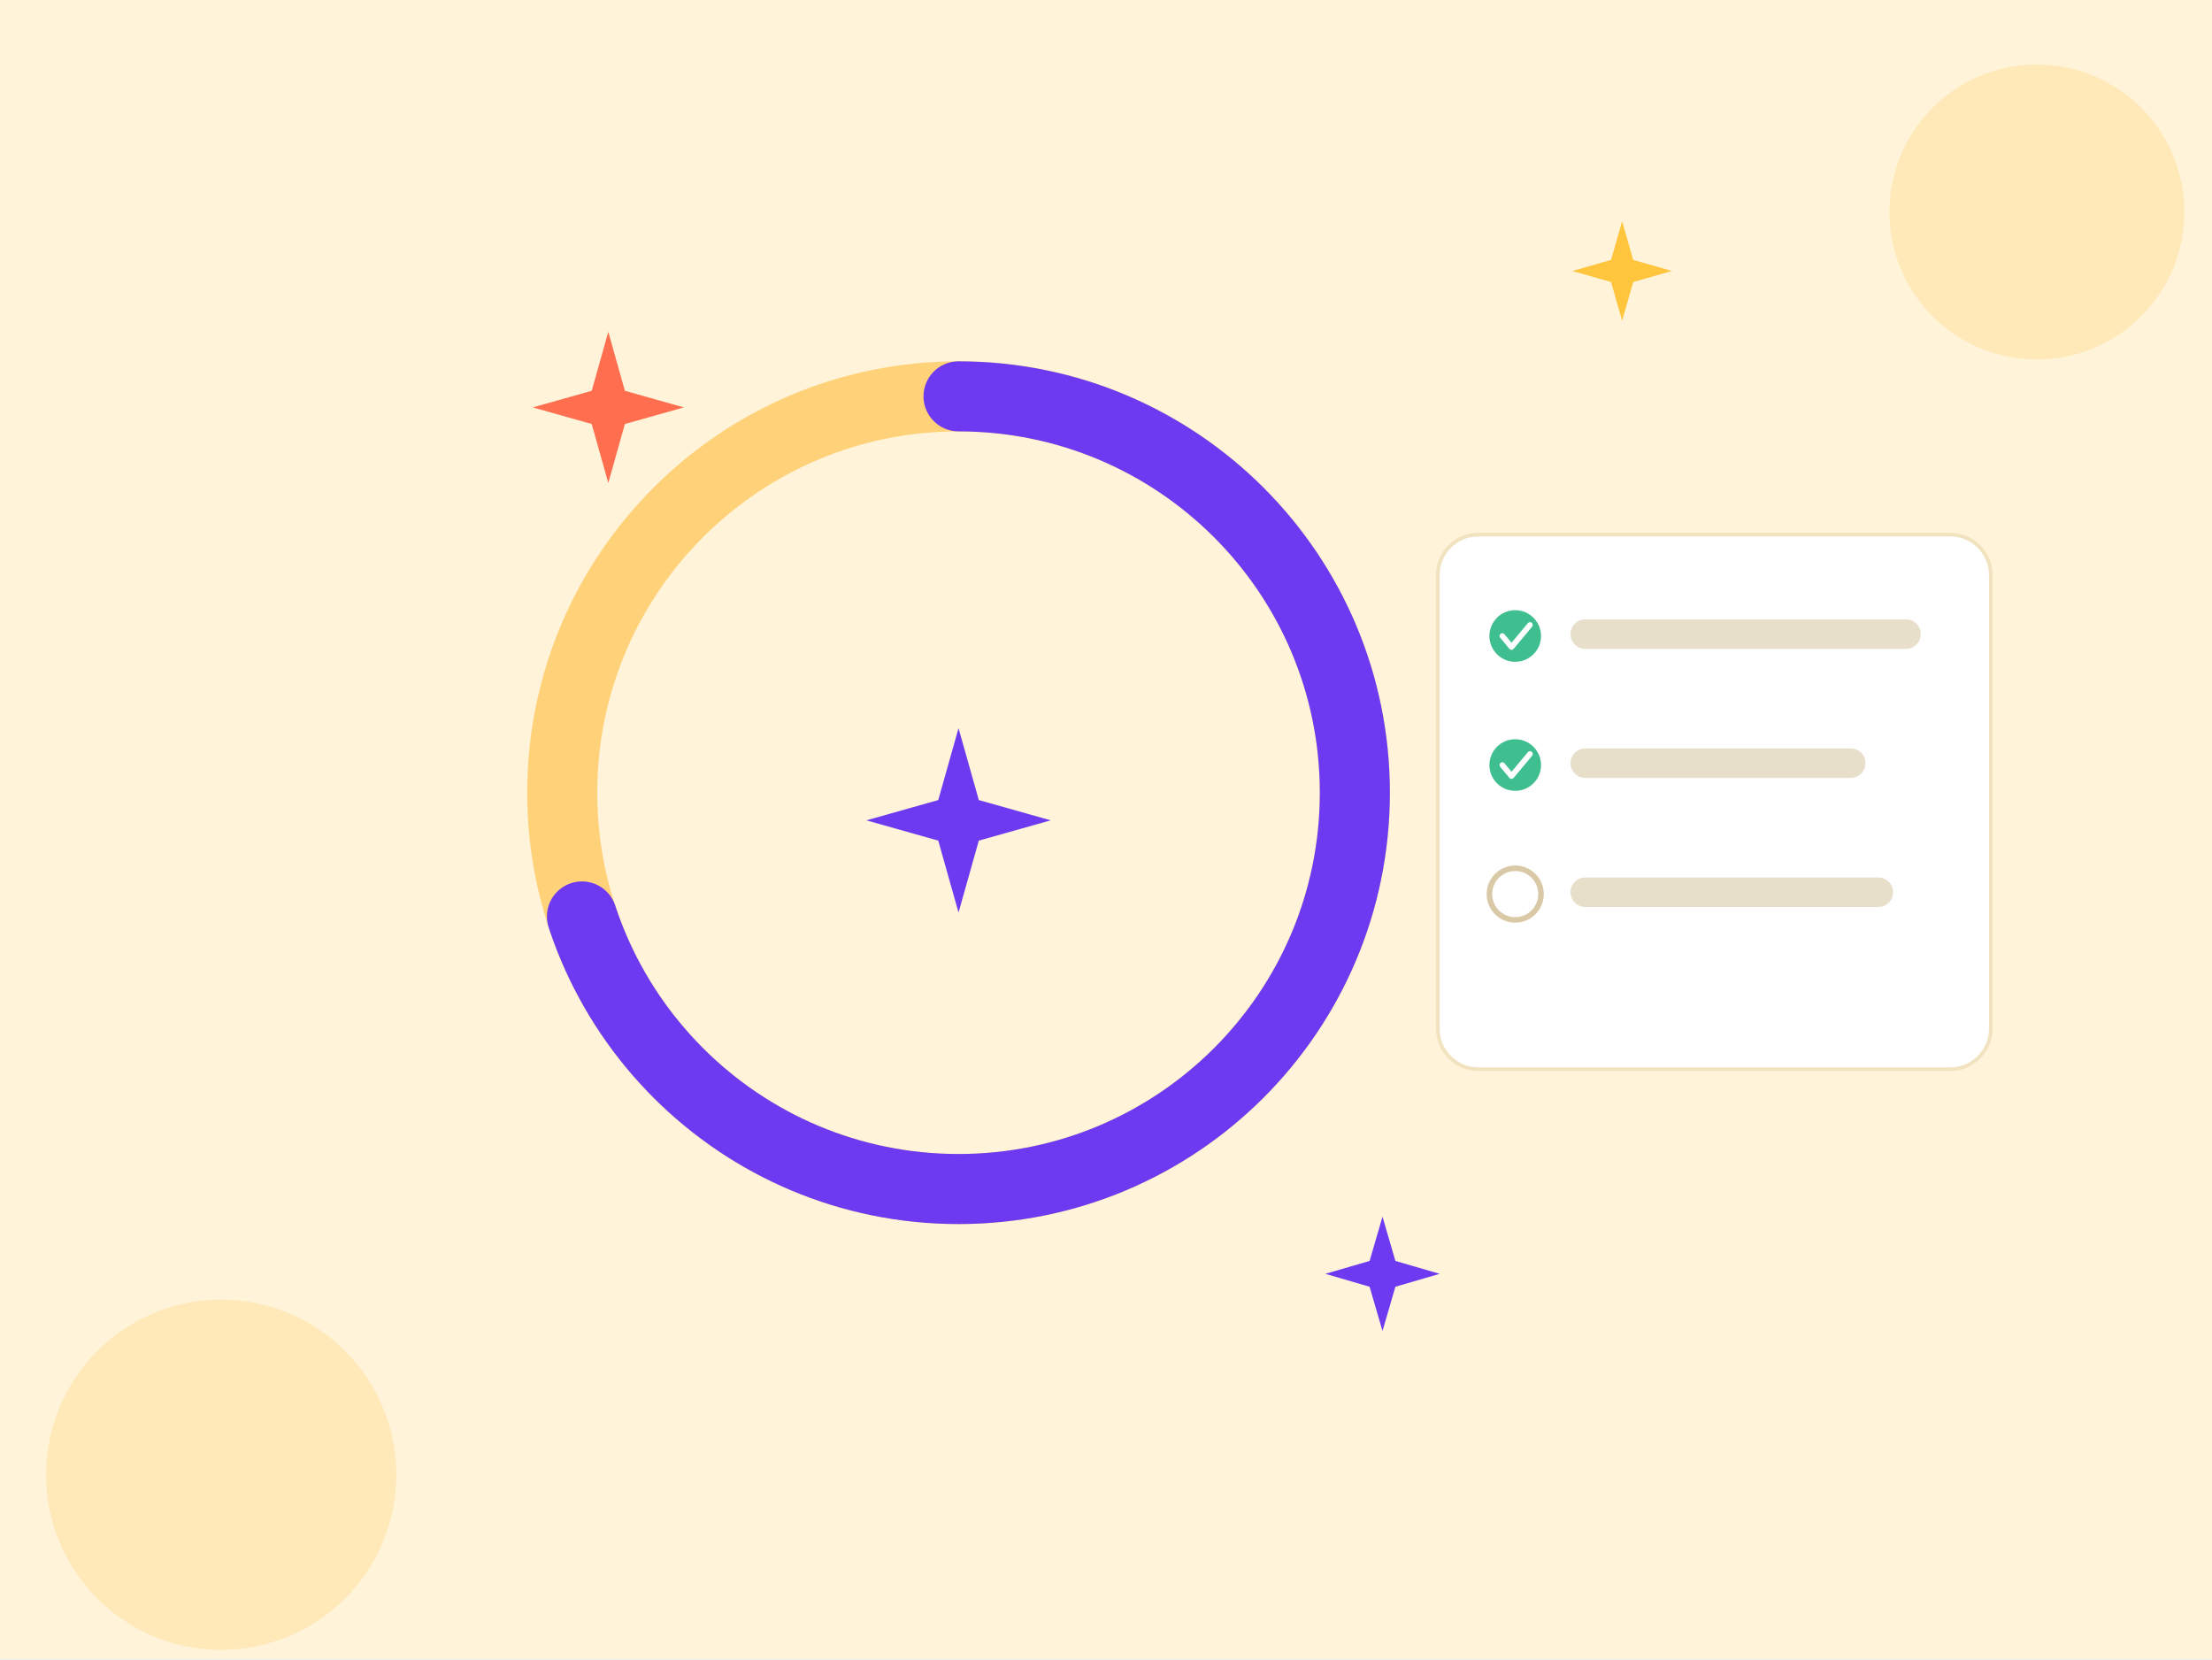
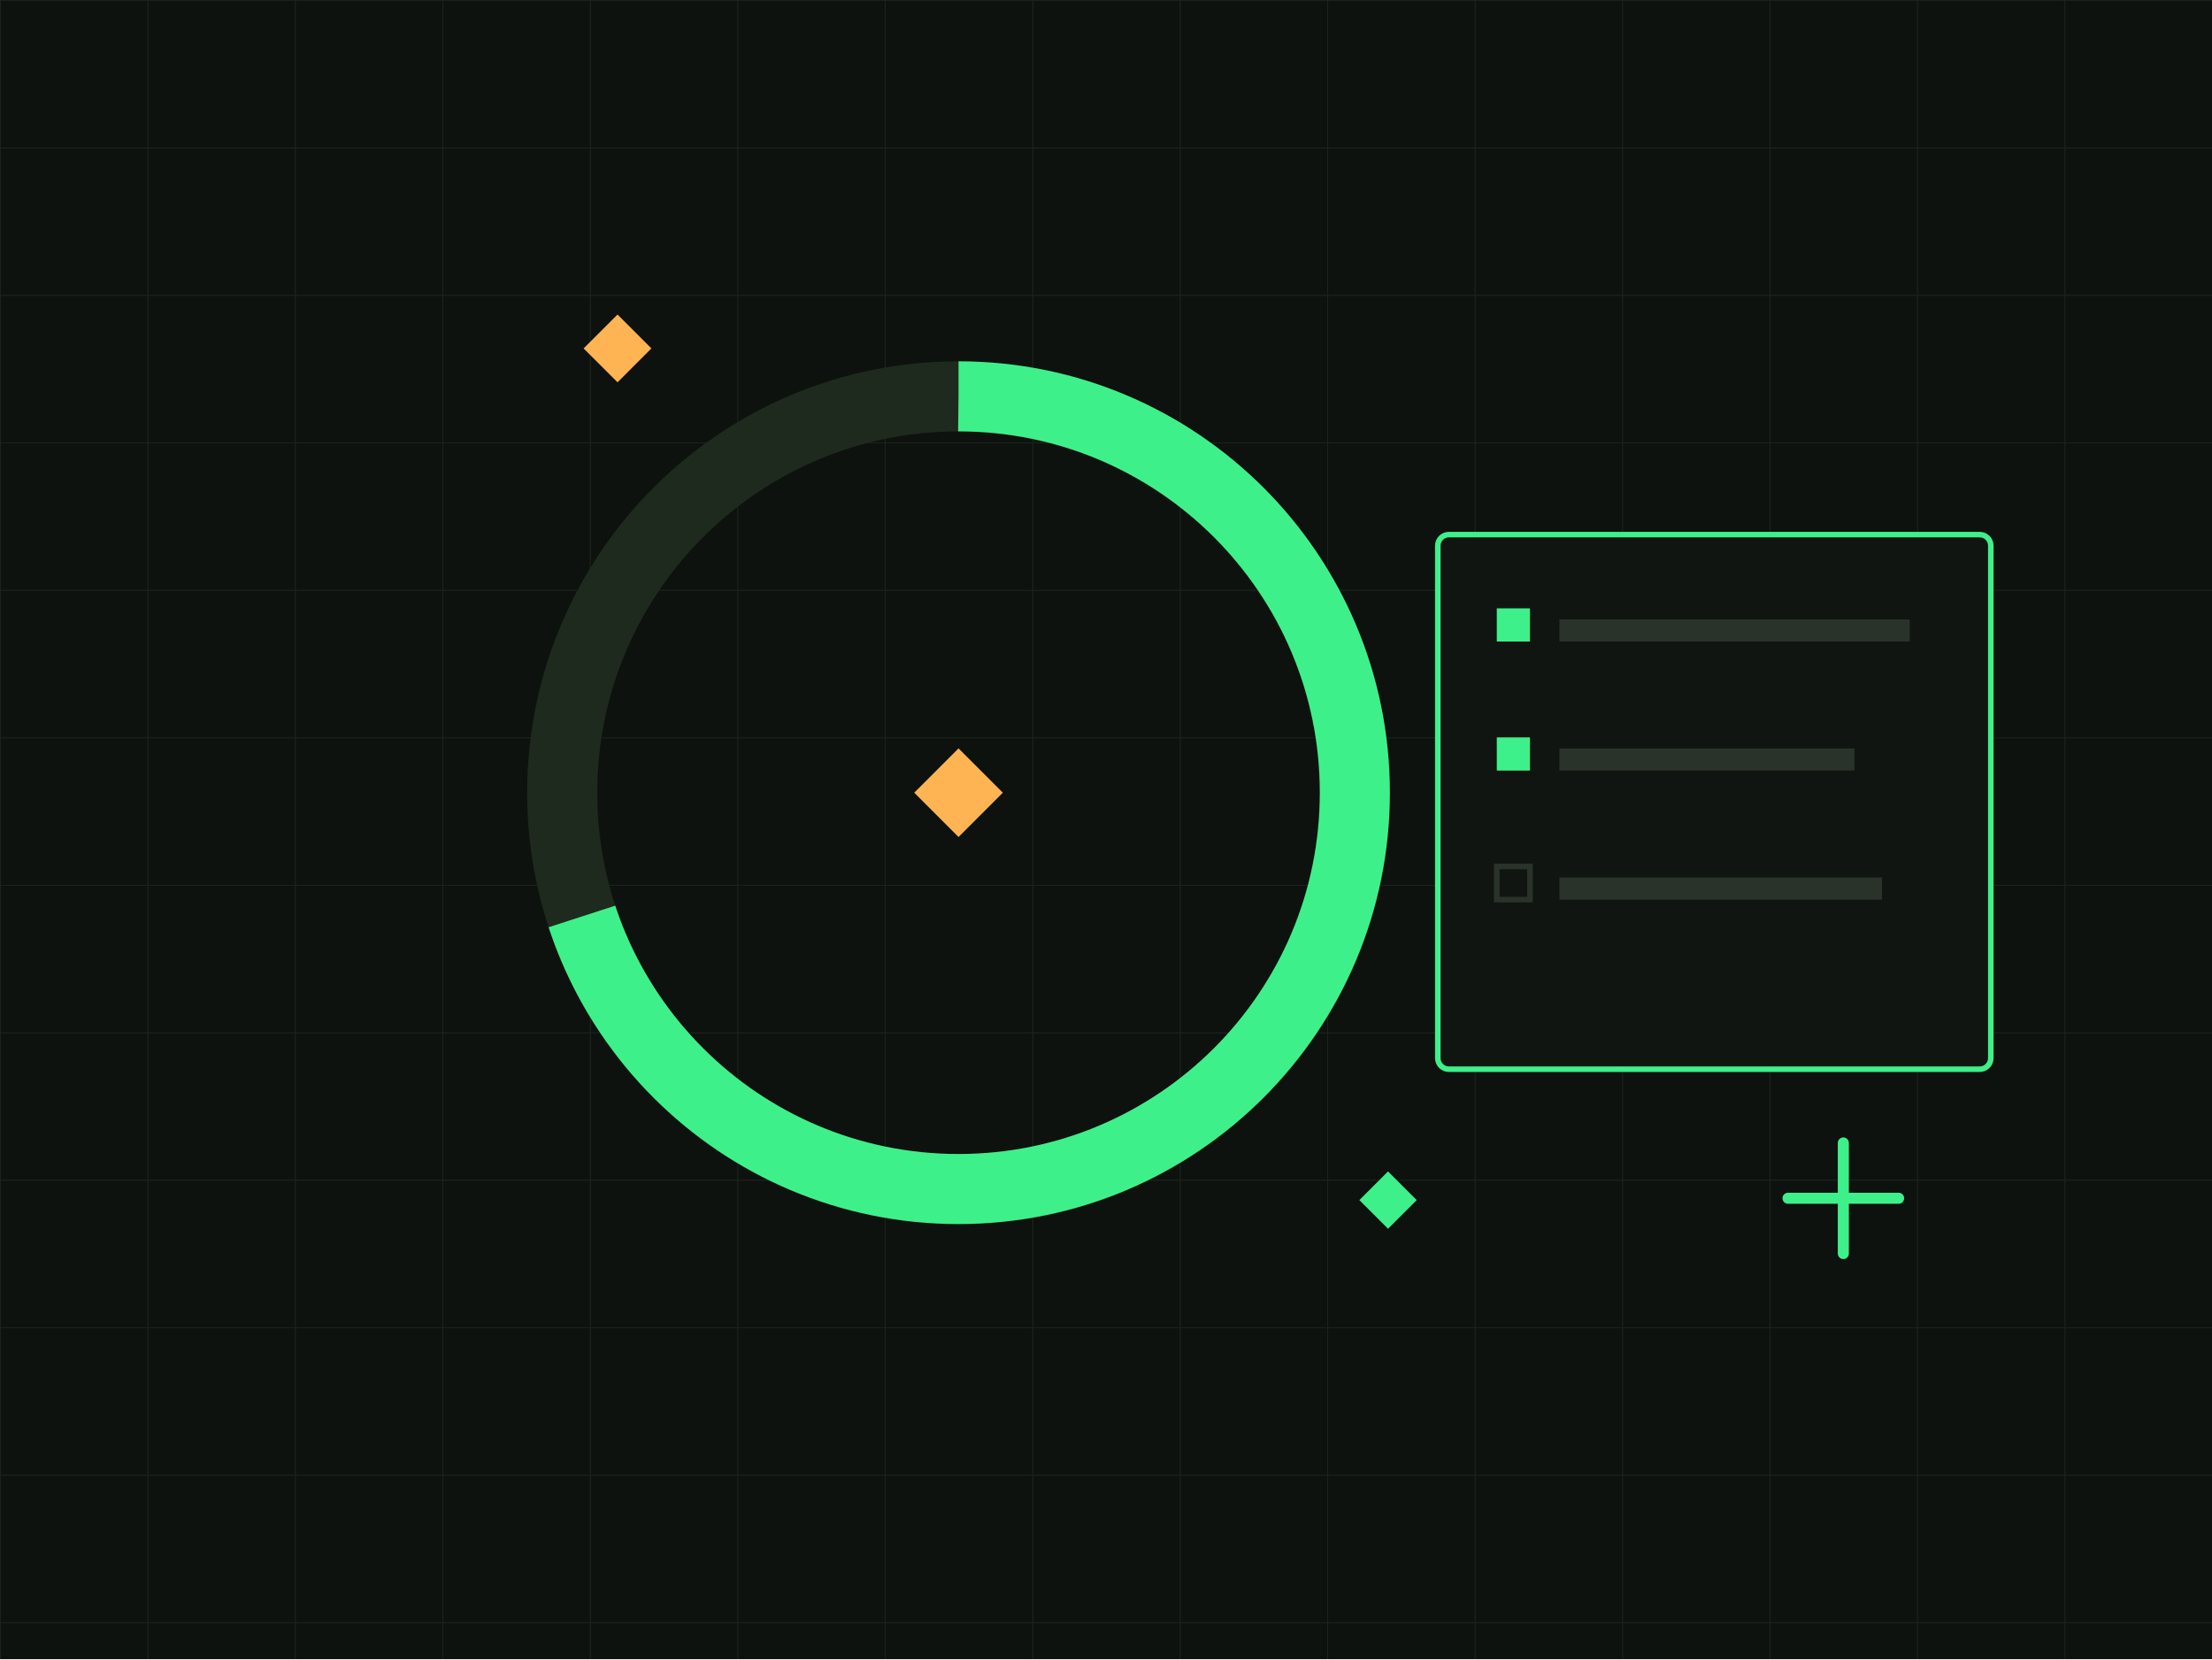
<svg xmlns="http://www.w3.org/2000/svg" viewBox="0 0 1200 900" role="img" aria-label="Daily Sparks preview">
-   <rect width="1200" height="900" fill="#FFF3D9" />
-   <circle cx="1105" cy="115" r="80" fill="#FFE9B8" />
-   <circle cx="120" cy="800" r="95" fill="#FFE9B8" />
-   <circle cx="520" cy="430" r="215" fill="none" stroke="#FFD27A" stroke-width="38" />
-   <circle cx="520" cy="430" r="215" fill="none" stroke="#6D3AF2" stroke-width="38" stroke-linecap="round" stroke-dasharray="945 1350" transform="rotate(-90 520 430)" />
-   <polygon points="520,395 531,434 570,445 531,456 520,495 509,456 470,445 509,434" fill="#6D3AF2" />
-   <rect x="780" y="290" width="300" height="290" rx="22" fill="#FFFFFF" stroke="#F2E3C0" stroke-width="2" />
-   <circle cx="822" cy="345" r="14" fill="#3FBF8F" />
-   <path d="M815 345 l5 6 l10 -12" fill="none" stroke="#FFFFFF" stroke-width="3" stroke-linecap="round" stroke-linejoin="round" />
-   <rect x="852" y="336" width="190" height="16" rx="8" fill="#E8DFCB" />
-   <circle cx="822" cy="415" r="14" fill="#3FBF8F" />
-   <path d="M815 415 l5 6 l10 -12" fill="none" stroke="#FFFFFF" stroke-width="3" stroke-linecap="round" stroke-linejoin="round" />
-   <rect x="852" y="406" width="160" height="16" rx="8" fill="#E8DFCB" />
-   <circle cx="822" cy="485" r="14" fill="none" stroke="#D9C9A6" stroke-width="3" />
-   <rect x="852" y="476" width="175" height="16" rx="8" fill="#E8DFCB" />
-   <polygon points="330,180 339,212 371,221 339,230 330,262 321,230 289,221 321,212" fill="#FF6E4E" />
-   <polygon points="750,660 757,684 781,691 757,698 750,722 743,698 719,691 743,684" fill="#6D3AF2" />
-   <polygon points="880,120 886,141 907,147 886,153 880,174 874,153 853,147 874,141" fill="#FFC53D" />
+   <defs>
+     <pattern id="g3" width="80" height="80" patternUnits="userSpaceOnUse">
+       <path d="M80 0H0V80" fill="none" stroke="#1B231B" stroke-width="1" />
+     </pattern>
+   </defs>
+   <rect width="1200" height="900" fill="#0E120E" />
+   <rect width="1200" height="900" fill="url(#g3)" />
+   <circle cx="520" cy="430" r="215" fill="none" stroke="#1E2A1E" stroke-width="38" />
+   <circle cx="520" cy="430" r="215" fill="none" stroke="#3EF08A" stroke-width="38" stroke-linecap="butt" stroke-dasharray="945 1351" transform="rotate(-90 520 430)" />
+   <rect x="503" y="413" width="34" height="34" fill="#FFB454" transform="rotate(45 520 430)" />
+   <rect x="780" y="290" width="300" height="290" rx="6" fill="#111511" stroke="#3EF08A" stroke-width="3" />
+   <rect x="812" y="330" width="18" height="18" fill="#3EF08A" />
+   <rect x="846" y="336" width="190" height="12" fill="#2A332A" />
+   <rect x="812" y="400" width="18" height="18" fill="#3EF08A" />
+   <rect x="846" y="406" width="160" height="12" fill="#2A332A" />
+   <rect x="812" y="470" width="18" height="18" fill="none" stroke="#2A332A" stroke-width="3" />
+   <rect x="846" y="476" width="175" height="12" fill="#2A332A" />
+   <rect x="322" y="176" width="26" height="26" fill="#FFB454" transform="rotate(45 335 189)" />
+   <rect x="742" y="640" width="22" height="22" fill="#3EF08A" transform="rotate(45 753 651)" />
+   <path d="M1000 620 v60 M970 650 h60" stroke="#3EF08A" stroke-width="6" stroke-linecap="round" />
</svg>
